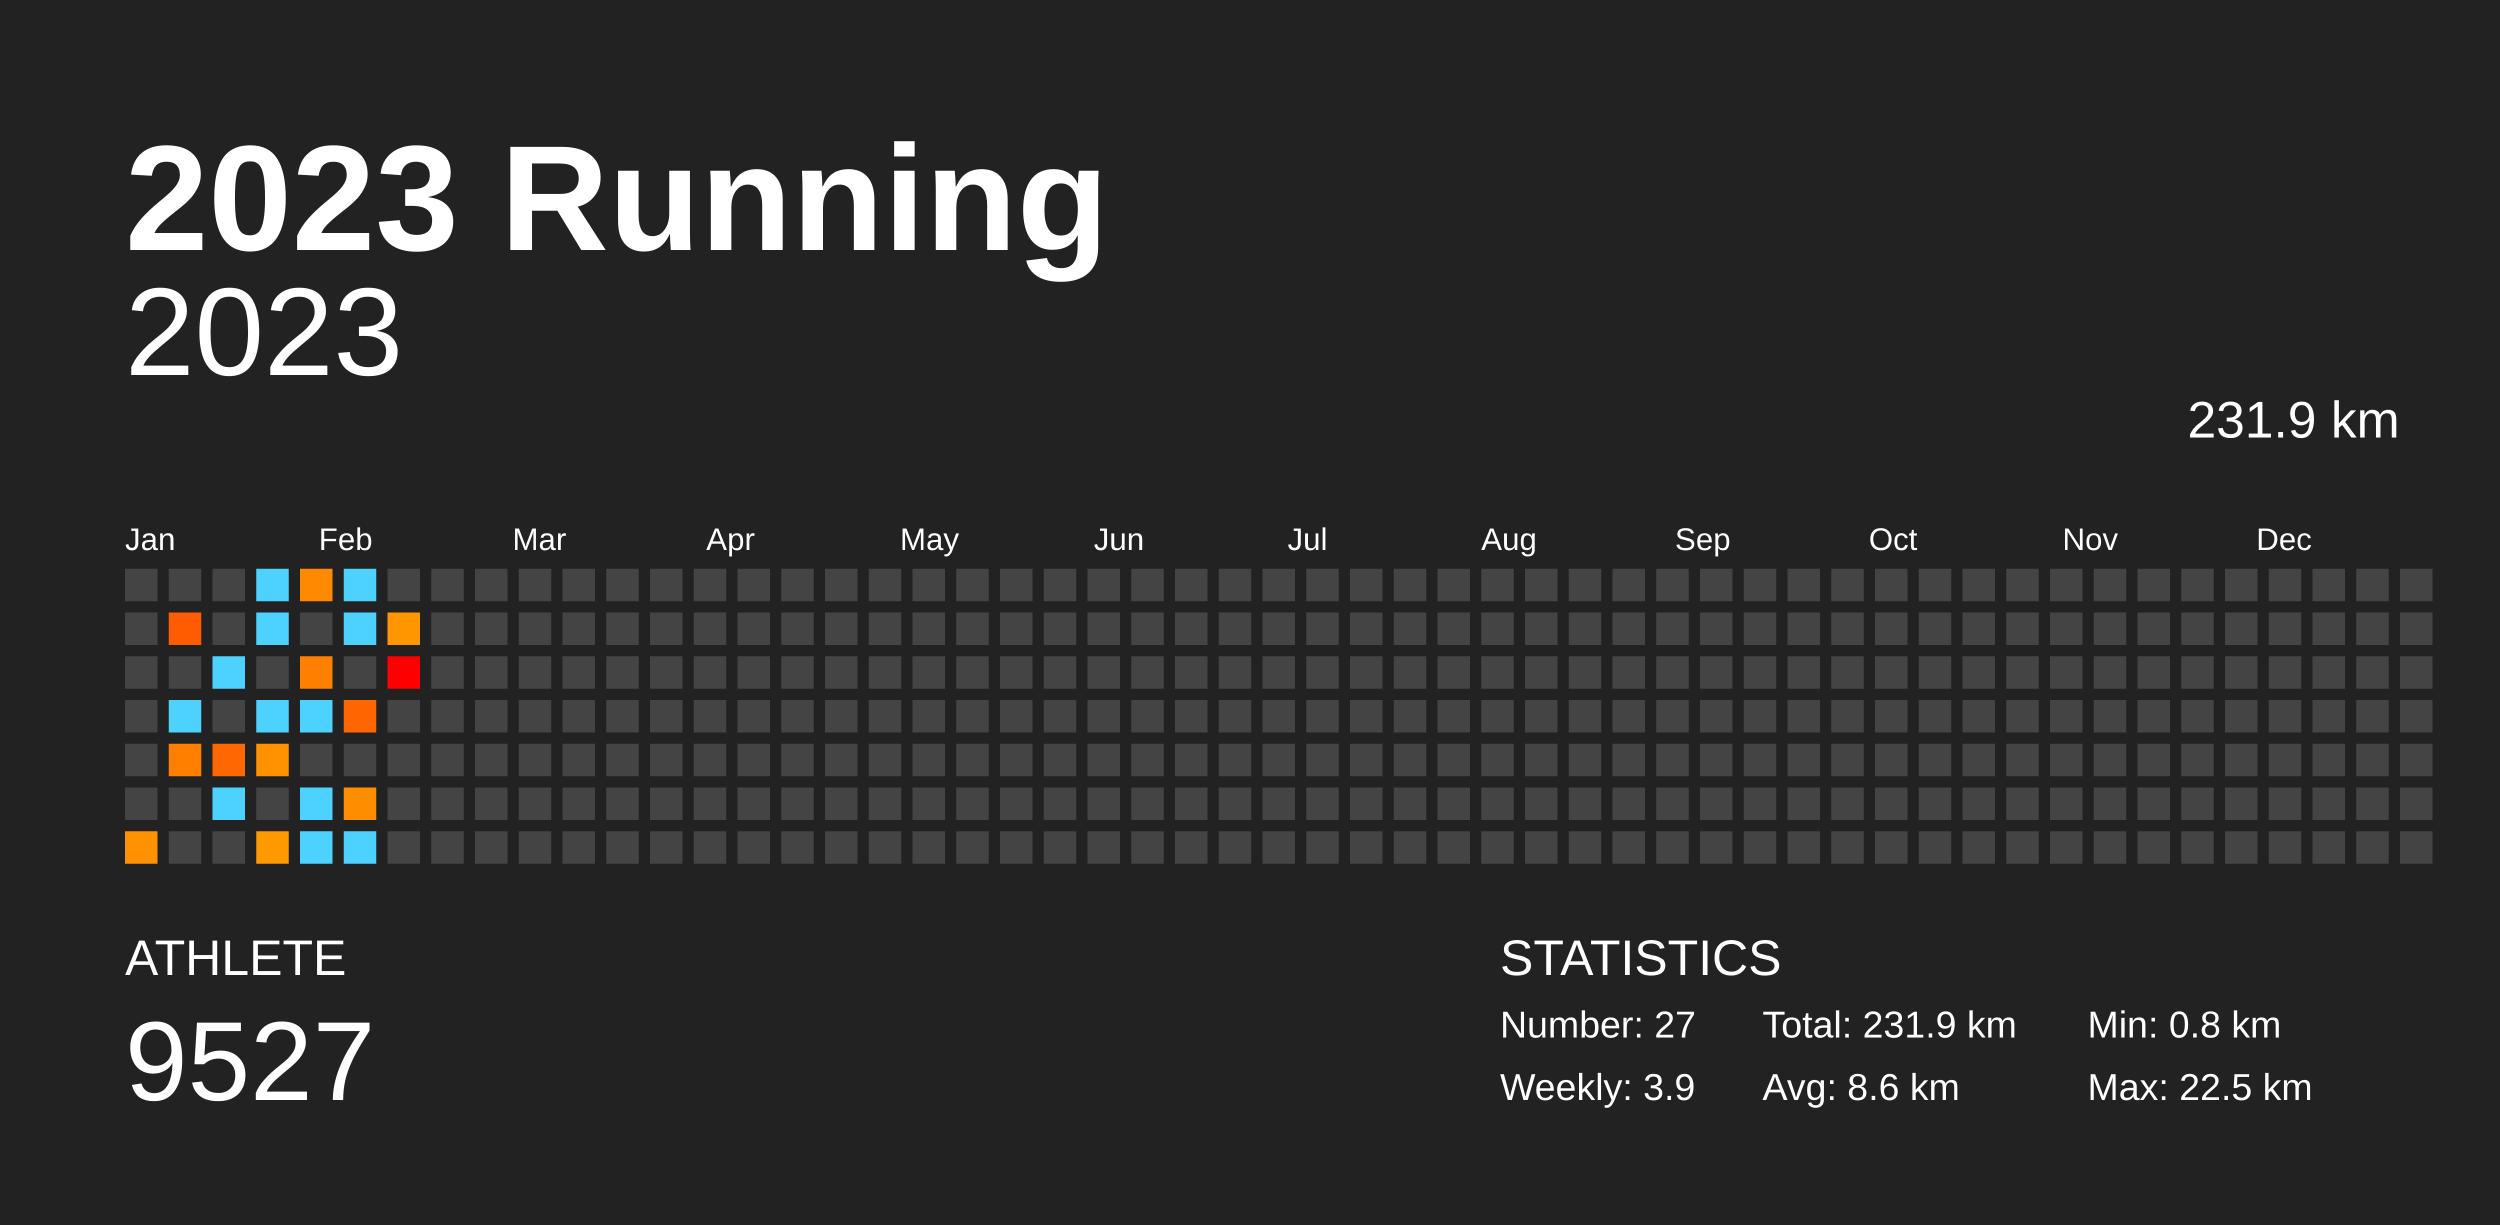
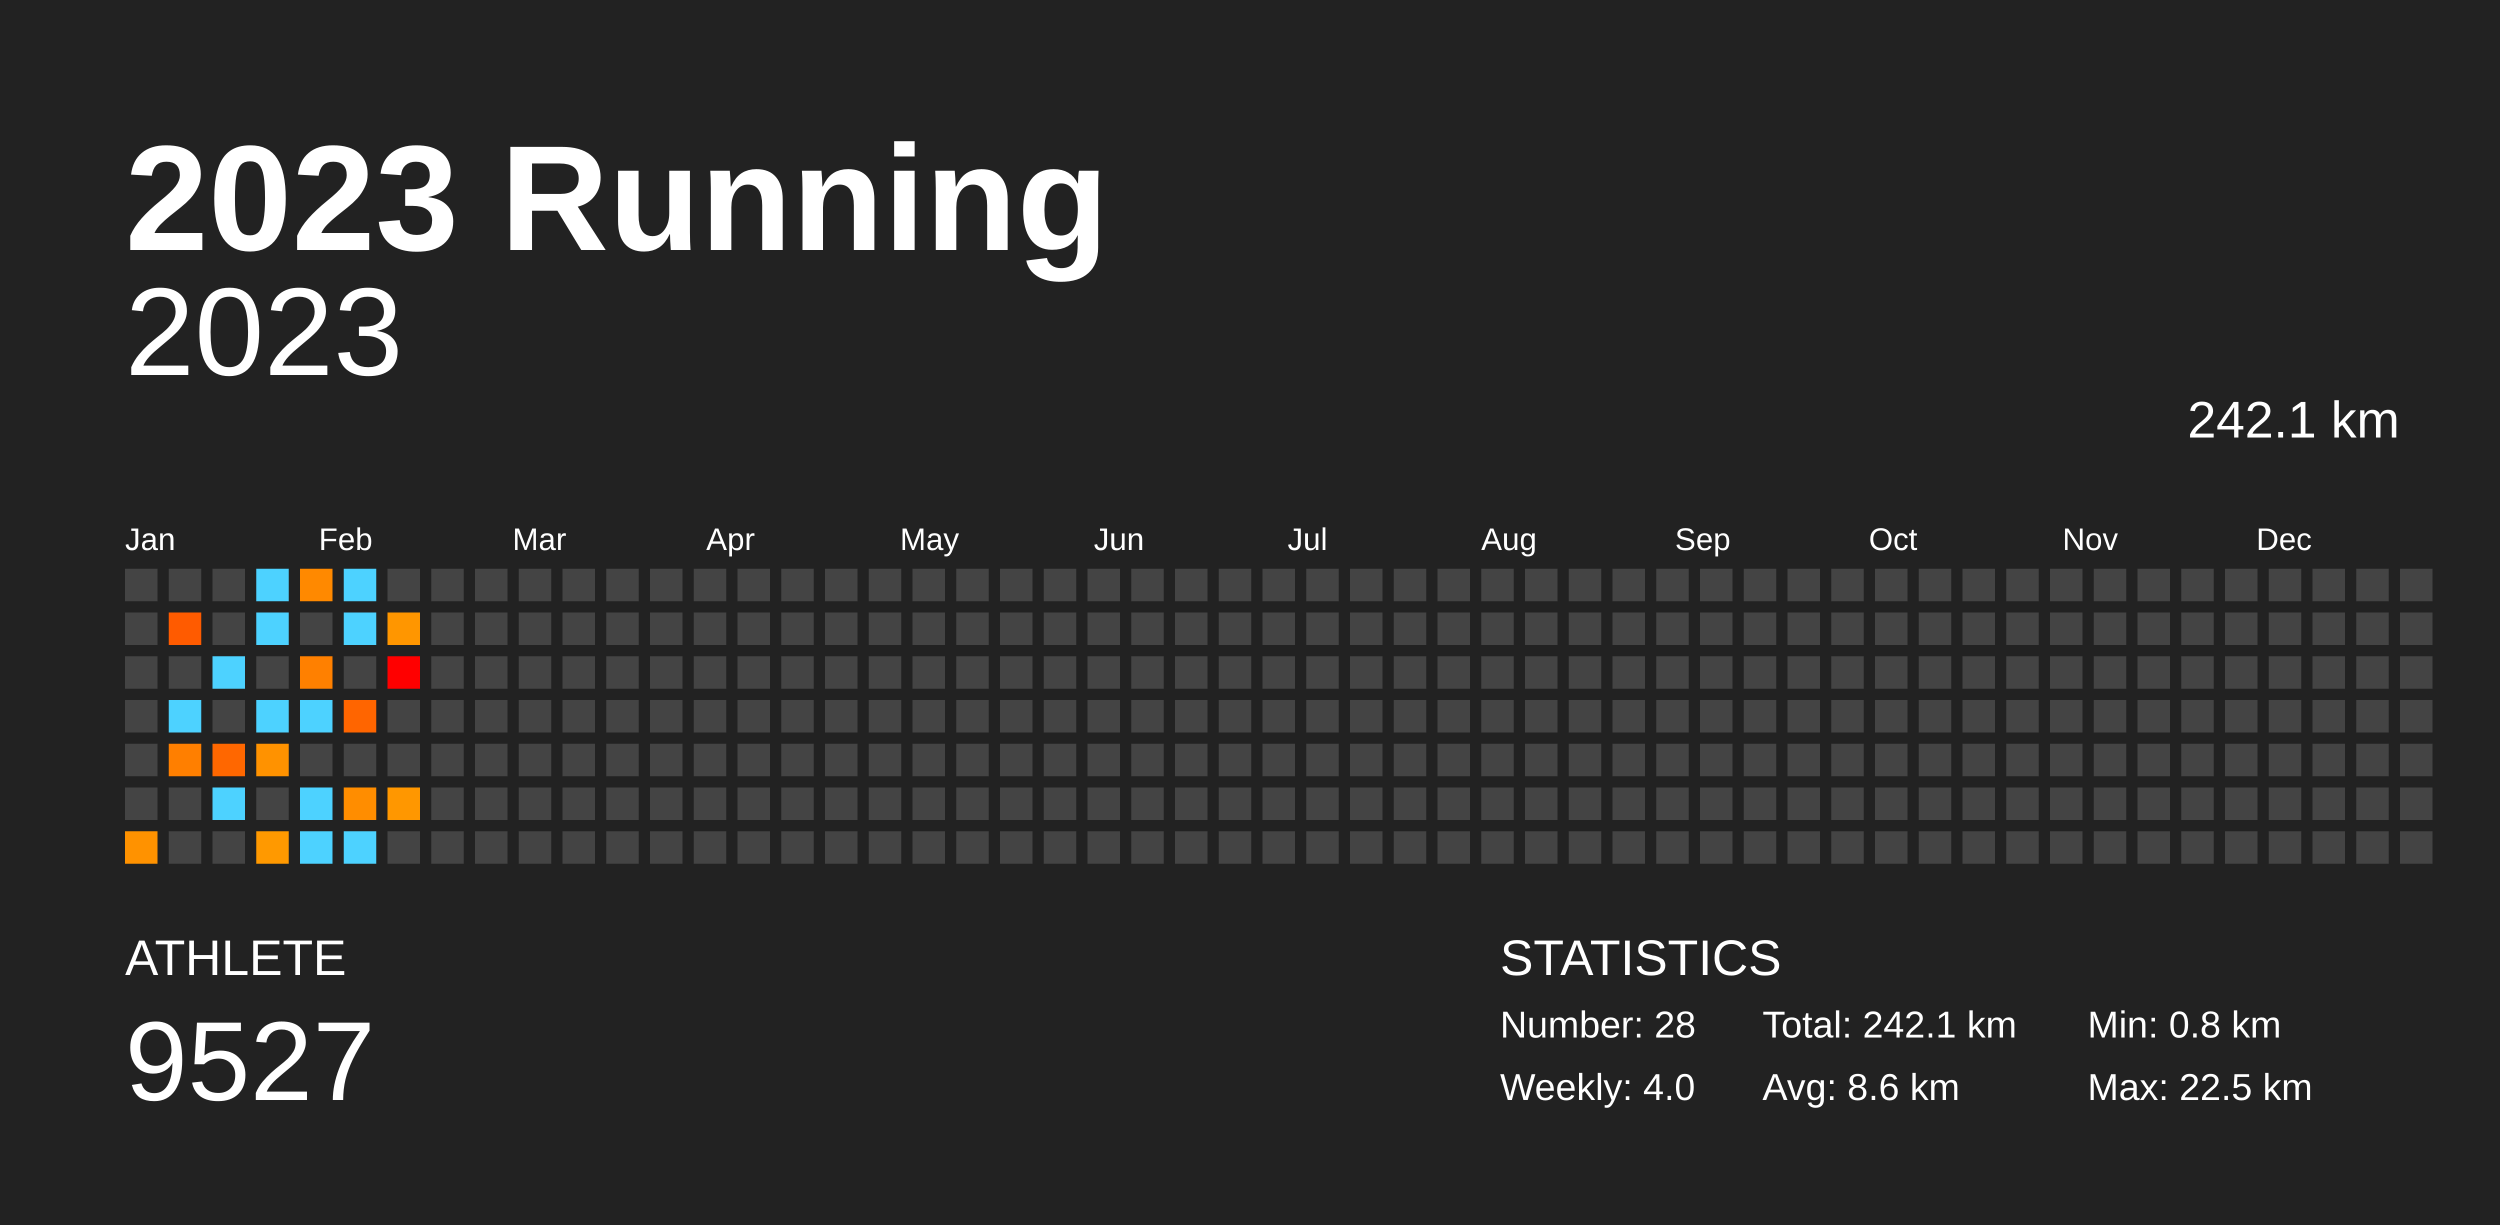
<svg xmlns="http://www.w3.org/2000/svg" baseProfile="full" height="98mm" version="1.1" viewBox="0,0,200,98" width="200mm">
  <defs />
  <rect fill="#222222" height="98" width="200" x="0" y="0" />
  <text fill="#FFFFFF" style="font-size:12px; font-family:Arial; font-weight:bold;" x="10" y="20">2023 Running</text>
  <text fill="#FFFFFF" style="font-size:4px; font-family:Arial" x="10" y="78">ATHLETE</text>
  <text fill="#FFFFFF" style="font-size:9px; font-family:Arial" x="10" y="88">9527</text>
  <text fill="#FFFFFF" style="font-size:4px; font-family:Arial" x="120" y="78">STATISTICS</text>
-   <text fill="#FFFFFF" style="font-size:3px; font-family:Arial" x="120" y="83">Number: 27</text>
-   <text fill="#FFFFFF" style="font-size:3px; font-family:Arial" x="120" y="88">Weekly: 3.9</text>
-   <text fill="#FFFFFF" style="font-size:3px; font-family:Arial" x="141" y="83">Total: 231.9 km</text>
+   <text fill="#FFFFFF" style="font-size:3px; font-family:Arial" x="120" y="83">Number: 28</text>
+   <text fill="#FFFFFF" style="font-size:3px; font-family:Arial" x="120" y="88">Weekly: 4.0</text>
+   <text fill="#FFFFFF" style="font-size:3px; font-family:Arial" x="141" y="83">Total: 242.1 km</text>
  <text fill="#FFFFFF" style="font-size:3px; font-family:Arial" x="141" y="88">Avg: 8.6 km</text>
  <text fill="#FFFFFF" style="font-size:3px; font-family:Arial" x="167" y="83">Min: 0.8 km</text>
  <text fill="#FFFFFF" style="font-size:3px; font-family:Arial" x="167" y="88">Max: 22.5 km</text>
  <text alignment-baseline="hanging" fill="#FFFFFF" style="font-size:10.0px; font-family:Arial;" x="10" y="30">2023</text>
-   <text alignment-baseline="hanging" fill="#FFFFFF" style="font-size:4.125px; font-family:Arial;" x="175" y="35">231.9 km</text>
+   <text alignment-baseline="hanging" fill="#FFFFFF" style="font-size:4.125px; font-family:Arial;" x="175" y="35">242.1 km</text>
  <text fill="#FFFFFF" style="font-size:2.5px; font-family:Arial" x="10.0" y="44">Jan</text>
  <text fill="#FFFFFF" style="font-size:2.5px; font-family:Arial" x="25.5" y="44">Feb</text>
  <text fill="#FFFFFF" style="font-size:2.5px; font-family:Arial" x="41.0" y="44">Mar</text>
  <text fill="#FFFFFF" style="font-size:2.5px; font-family:Arial" x="56.5" y="44">Apr</text>
  <text fill="#FFFFFF" style="font-size:2.5px; font-family:Arial" x="72.0" y="44">May</text>
  <text fill="#FFFFFF" style="font-size:2.5px; font-family:Arial" x="87.5" y="44">Jun</text>
  <text fill="#FFFFFF" style="font-size:2.5px; font-family:Arial" x="103.0" y="44">Jul</text>
  <text fill="#FFFFFF" style="font-size:2.5px; font-family:Arial" x="118.5" y="44">Aug</text>
  <text fill="#FFFFFF" style="font-size:2.5px; font-family:Arial" x="134.0" y="44">Sep</text>
  <text fill="#FFFFFF" style="font-size:2.5px; font-family:Arial" x="149.5" y="44">Oct</text>
  <text fill="#FFFFFF" style="font-size:2.5px; font-family:Arial" x="165.0" y="44">Nov</text>
  <text fill="#FFFFFF" style="font-size:2.5px; font-family:Arial" x="180.5" y="44">Dec</text>
  <rect fill="#444444" height="2.6" width="2.6" x="10.0" y="45.5" />
  <rect fill="#444444" height="2.6" width="2.6" x="10.0" y="49.0" />
  <rect fill="#444444" height="2.6" width="2.6" x="10.0" y="52.5" />
  <rect fill="#444444" height="2.6" width="2.6" x="10.0" y="56.0" />
  <rect fill="#444444" height="2.6" width="2.6" x="10.0" y="59.5" />
  <rect fill="#444444" height="2.6" width="2.6" x="10.0" y="63.0" />
  <rect fill="#ff9200" height="2.6" width="2.6" x="10.0" y="66.5" />
  <rect fill="#444444" height="2.6" width="2.6" x="13.5" y="45.5" />
  <rect fill="#ff5b00" height="2.6" width="2.6" x="13.5" y="49.0" />
  <rect fill="#444444" height="2.6" width="2.6" x="13.5" y="52.5" />
  <rect fill="#4dd2ff" height="2.6" width="2.6" x="13.5" y="56.0" />
  <rect fill="#ff7f00" height="2.6" width="2.6" x="13.5" y="59.5" />
  <rect fill="#444444" height="2.6" width="2.6" x="13.5" y="63.0" />
  <rect fill="#444444" height="2.6" width="2.6" x="13.5" y="66.5" />
  <rect fill="#444444" height="2.6" width="2.6" x="17.0" y="45.5" />
  <rect fill="#444444" height="2.6" width="2.6" x="17.0" y="49.0" />
  <rect fill="#4dd2ff" height="2.6" width="2.6" x="17.0" y="52.5" />
  <rect fill="#444444" height="2.6" width="2.6" x="17.0" y="56.0" />
  <rect fill="#ff6700" height="2.6" width="2.6" x="17.0" y="59.5" />
  <rect fill="#4dd2ff" height="2.6" width="2.6" x="17.0" y="63.0" />
  <rect fill="#444444" height="2.6" width="2.6" x="17.0" y="66.5" />
  <rect fill="#4dd2ff" height="2.6" width="2.6" x="20.5" y="45.5" />
  <rect fill="#4dd2ff" height="2.6" width="2.6" x="20.5" y="49.0" />
  <rect fill="#444444" height="2.6" width="2.6" x="20.5" y="52.5" />
  <rect fill="#4dd2ff" height="2.6" width="2.6" x="20.5" y="56.0" />
  <rect fill="#ff9200" height="2.6" width="2.6" x="20.5" y="59.5" />
  <rect fill="#444444" height="2.6" width="2.6" x="20.5" y="63.0" />
  <rect fill="#ff9900" height="2.6" width="2.6" x="20.5" y="66.5" />
  <rect fill="#ff8900" height="2.6" width="2.6" x="24.0" y="45.5" />
  <rect fill="#444444" height="2.6" width="2.6" x="24.0" y="49.0" />
  <rect fill="#ff8000" height="2.6" width="2.6" x="24.0" y="52.5" />
  <rect fill="#4dd2ff" height="2.6" width="2.6" x="24.0" y="56.0" />
  <rect fill="#444444" height="2.6" width="2.6" x="24.0" y="59.5" />
  <rect fill="#4dd2ff" height="2.6" width="2.6" x="24.0" y="63.0" />
  <rect fill="#4dd2ff" height="2.6" width="2.6" x="24.0" y="66.5" />
  <rect fill="#4dd2ff" height="2.6" width="2.6" x="27.5" y="45.5" />
  <rect fill="#4dd2ff" height="2.6" width="2.6" x="27.5" y="49.0" />
  <rect fill="#444444" height="2.6" width="2.6" x="27.5" y="52.5" />
  <rect fill="#ff6500" height="2.6" width="2.6" x="27.5" y="56.0" />
  <rect fill="#444444" height="2.6" width="2.6" x="27.5" y="59.5" />
  <rect fill="#ff8d00" height="2.6" width="2.6" x="27.5" y="63.0" />
  <rect fill="#4dd2ff" height="2.6" width="2.6" x="27.5" y="66.5" />
  <rect fill="#444444" height="2.6" width="2.6" x="31.0" y="45.5" />
  <rect fill="#ff9600" height="2.6" width="2.6" x="31.0" y="49.0" />
  <rect fill="red" height="2.6" width="2.6" x="31.0" y="52.5" />
  <rect fill="#444444" height="2.6" width="2.6" x="31.0" y="56.0" />
  <rect fill="#444444" height="2.6" width="2.6" x="31.0" y="59.5" />
-   <rect fill="#444444" height="2.6" width="2.6" x="31.0" y="63.0" />
+   <rect fill="#ff9700" height="2.6" width="2.6" x="31.0" y="63.0" />
  <rect fill="#444444" height="2.6" width="2.6" x="31.0" y="66.5" />
  <rect fill="#444444" height="2.6" width="2.6" x="34.5" y="45.5" />
  <rect fill="#444444" height="2.6" width="2.6" x="34.5" y="49.0" />
  <rect fill="#444444" height="2.6" width="2.6" x="34.5" y="52.5" />
  <rect fill="#444444" height="2.6" width="2.6" x="34.5" y="56.0" />
  <rect fill="#444444" height="2.6" width="2.6" x="34.5" y="59.5" />
  <rect fill="#444444" height="2.6" width="2.6" x="34.5" y="63.0" />
  <rect fill="#444444" height="2.6" width="2.6" x="34.5" y="66.5" />
  <rect fill="#444444" height="2.6" width="2.6" x="38.0" y="45.5" />
  <rect fill="#444444" height="2.6" width="2.6" x="38.0" y="49.0" />
  <rect fill="#444444" height="2.6" width="2.6" x="38.0" y="52.5" />
  <rect fill="#444444" height="2.6" width="2.6" x="38.0" y="56.0" />
  <rect fill="#444444" height="2.6" width="2.6" x="38.0" y="59.5" />
  <rect fill="#444444" height="2.6" width="2.6" x="38.0" y="63.0" />
  <rect fill="#444444" height="2.6" width="2.6" x="38.0" y="66.5" />
  <rect fill="#444444" height="2.6" width="2.6" x="41.5" y="45.5" />
  <rect fill="#444444" height="2.6" width="2.6" x="41.5" y="49.0" />
  <rect fill="#444444" height="2.6" width="2.6" x="41.5" y="52.5" />
  <rect fill="#444444" height="2.6" width="2.6" x="41.5" y="56.0" />
  <rect fill="#444444" height="2.6" width="2.6" x="41.5" y="59.5" />
  <rect fill="#444444" height="2.6" width="2.6" x="41.5" y="63.0" />
  <rect fill="#444444" height="2.6" width="2.6" x="41.5" y="66.5" />
  <rect fill="#444444" height="2.6" width="2.6" x="45.0" y="45.5" />
  <rect fill="#444444" height="2.6" width="2.6" x="45.0" y="49.0" />
  <rect fill="#444444" height="2.6" width="2.6" x="45.0" y="52.5" />
  <rect fill="#444444" height="2.6" width="2.6" x="45.0" y="56.0" />
  <rect fill="#444444" height="2.6" width="2.6" x="45.0" y="59.5" />
  <rect fill="#444444" height="2.6" width="2.6" x="45.0" y="63.0" />
  <rect fill="#444444" height="2.6" width="2.6" x="45.0" y="66.5" />
  <rect fill="#444444" height="2.6" width="2.6" x="48.5" y="45.5" />
  <rect fill="#444444" height="2.6" width="2.6" x="48.5" y="49.0" />
  <rect fill="#444444" height="2.6" width="2.6" x="48.5" y="52.5" />
  <rect fill="#444444" height="2.6" width="2.6" x="48.5" y="56.0" />
  <rect fill="#444444" height="2.6" width="2.6" x="48.5" y="59.5" />
  <rect fill="#444444" height="2.6" width="2.6" x="48.5" y="63.0" />
  <rect fill="#444444" height="2.6" width="2.6" x="48.5" y="66.5" />
  <rect fill="#444444" height="2.6" width="2.6" x="52.0" y="45.5" />
  <rect fill="#444444" height="2.6" width="2.6" x="52.0" y="49.0" />
  <rect fill="#444444" height="2.6" width="2.6" x="52.0" y="52.5" />
  <rect fill="#444444" height="2.6" width="2.6" x="52.0" y="56.0" />
  <rect fill="#444444" height="2.6" width="2.6" x="52.0" y="59.5" />
  <rect fill="#444444" height="2.6" width="2.6" x="52.0" y="63.0" />
  <rect fill="#444444" height="2.6" width="2.6" x="52.0" y="66.5" />
  <rect fill="#444444" height="2.6" width="2.6" x="55.5" y="45.5" />
  <rect fill="#444444" height="2.6" width="2.6" x="55.5" y="49.0" />
  <rect fill="#444444" height="2.6" width="2.6" x="55.5" y="52.5" />
  <rect fill="#444444" height="2.6" width="2.6" x="55.5" y="56.0" />
  <rect fill="#444444" height="2.6" width="2.6" x="55.5" y="59.5" />
  <rect fill="#444444" height="2.6" width="2.6" x="55.5" y="63.0" />
  <rect fill="#444444" height="2.6" width="2.6" x="55.5" y="66.5" />
  <rect fill="#444444" height="2.6" width="2.6" x="59.0" y="45.5" />
  <rect fill="#444444" height="2.6" width="2.6" x="59.0" y="49.0" />
  <rect fill="#444444" height="2.6" width="2.6" x="59.0" y="52.5" />
  <rect fill="#444444" height="2.6" width="2.6" x="59.0" y="56.0" />
  <rect fill="#444444" height="2.6" width="2.6" x="59.0" y="59.5" />
  <rect fill="#444444" height="2.6" width="2.6" x="59.0" y="63.0" />
  <rect fill="#444444" height="2.6" width="2.6" x="59.0" y="66.5" />
  <rect fill="#444444" height="2.6" width="2.6" x="62.5" y="45.5" />
  <rect fill="#444444" height="2.6" width="2.6" x="62.5" y="49.0" />
  <rect fill="#444444" height="2.6" width="2.6" x="62.5" y="52.5" />
  <rect fill="#444444" height="2.6" width="2.6" x="62.5" y="56.0" />
  <rect fill="#444444" height="2.6" width="2.6" x="62.5" y="59.5" />
  <rect fill="#444444" height="2.6" width="2.6" x="62.5" y="63.0" />
  <rect fill="#444444" height="2.6" width="2.6" x="62.5" y="66.5" />
  <rect fill="#444444" height="2.6" width="2.6" x="66.0" y="45.5" />
  <rect fill="#444444" height="2.6" width="2.6" x="66.0" y="49.0" />
  <rect fill="#444444" height="2.6" width="2.6" x="66.0" y="52.5" />
  <rect fill="#444444" height="2.6" width="2.6" x="66.0" y="56.0" />
  <rect fill="#444444" height="2.6" width="2.6" x="66.0" y="59.5" />
  <rect fill="#444444" height="2.6" width="2.6" x="66.0" y="63.0" />
  <rect fill="#444444" height="2.6" width="2.6" x="66.0" y="66.5" />
  <rect fill="#444444" height="2.6" width="2.6" x="69.5" y="45.5" />
  <rect fill="#444444" height="2.6" width="2.6" x="69.5" y="49.0" />
  <rect fill="#444444" height="2.6" width="2.6" x="69.5" y="52.5" />
  <rect fill="#444444" height="2.6" width="2.6" x="69.5" y="56.0" />
  <rect fill="#444444" height="2.6" width="2.6" x="69.5" y="59.5" />
  <rect fill="#444444" height="2.6" width="2.6" x="69.5" y="63.0" />
  <rect fill="#444444" height="2.6" width="2.6" x="69.5" y="66.5" />
  <rect fill="#444444" height="2.6" width="2.6" x="73.0" y="45.5" />
  <rect fill="#444444" height="2.6" width="2.6" x="73.0" y="49.0" />
  <rect fill="#444444" height="2.6" width="2.6" x="73.0" y="52.5" />
  <rect fill="#444444" height="2.6" width="2.6" x="73.0" y="56.0" />
  <rect fill="#444444" height="2.6" width="2.6" x="73.0" y="59.5" />
  <rect fill="#444444" height="2.6" width="2.6" x="73.0" y="63.0" />
  <rect fill="#444444" height="2.6" width="2.6" x="73.0" y="66.5" />
  <rect fill="#444444" height="2.6" width="2.6" x="76.5" y="45.5" />
  <rect fill="#444444" height="2.6" width="2.6" x="76.5" y="49.0" />
  <rect fill="#444444" height="2.6" width="2.6" x="76.5" y="52.5" />
  <rect fill="#444444" height="2.6" width="2.6" x="76.5" y="56.0" />
  <rect fill="#444444" height="2.6" width="2.6" x="76.5" y="59.5" />
  <rect fill="#444444" height="2.6" width="2.6" x="76.5" y="63.0" />
  <rect fill="#444444" height="2.6" width="2.6" x="76.5" y="66.5" />
  <rect fill="#444444" height="2.6" width="2.6" x="80.0" y="45.5" />
  <rect fill="#444444" height="2.6" width="2.6" x="80.0" y="49.0" />
  <rect fill="#444444" height="2.6" width="2.6" x="80.0" y="52.5" />
  <rect fill="#444444" height="2.6" width="2.6" x="80.0" y="56.0" />
  <rect fill="#444444" height="2.6" width="2.6" x="80.0" y="59.5" />
  <rect fill="#444444" height="2.6" width="2.6" x="80.0" y="63.0" />
  <rect fill="#444444" height="2.6" width="2.6" x="80.0" y="66.5" />
  <rect fill="#444444" height="2.6" width="2.6" x="83.5" y="45.5" />
  <rect fill="#444444" height="2.6" width="2.6" x="83.5" y="49.0" />
  <rect fill="#444444" height="2.6" width="2.6" x="83.5" y="52.5" />
  <rect fill="#444444" height="2.6" width="2.6" x="83.5" y="56.0" />
  <rect fill="#444444" height="2.6" width="2.6" x="83.5" y="59.5" />
  <rect fill="#444444" height="2.6" width="2.6" x="83.5" y="63.0" />
  <rect fill="#444444" height="2.6" width="2.6" x="83.5" y="66.5" />
  <rect fill="#444444" height="2.6" width="2.6" x="87.0" y="45.5" />
  <rect fill="#444444" height="2.6" width="2.6" x="87.0" y="49.0" />
  <rect fill="#444444" height="2.6" width="2.6" x="87.0" y="52.5" />
  <rect fill="#444444" height="2.6" width="2.6" x="87.0" y="56.0" />
  <rect fill="#444444" height="2.6" width="2.6" x="87.0" y="59.5" />
  <rect fill="#444444" height="2.6" width="2.6" x="87.0" y="63.0" />
  <rect fill="#444444" height="2.6" width="2.6" x="87.0" y="66.5" />
  <rect fill="#444444" height="2.6" width="2.6" x="90.5" y="45.5" />
  <rect fill="#444444" height="2.6" width="2.6" x="90.5" y="49.0" />
  <rect fill="#444444" height="2.6" width="2.6" x="90.5" y="52.5" />
  <rect fill="#444444" height="2.6" width="2.6" x="90.5" y="56.0" />
  <rect fill="#444444" height="2.6" width="2.6" x="90.5" y="59.5" />
  <rect fill="#444444" height="2.6" width="2.6" x="90.5" y="63.0" />
  <rect fill="#444444" height="2.6" width="2.6" x="90.5" y="66.5" />
  <rect fill="#444444" height="2.6" width="2.6" x="94.0" y="45.5" />
  <rect fill="#444444" height="2.6" width="2.6" x="94.0" y="49.0" />
  <rect fill="#444444" height="2.6" width="2.6" x="94.0" y="52.5" />
  <rect fill="#444444" height="2.6" width="2.6" x="94.0" y="56.0" />
  <rect fill="#444444" height="2.6" width="2.6" x="94.0" y="59.5" />
  <rect fill="#444444" height="2.6" width="2.6" x="94.0" y="63.0" />
  <rect fill="#444444" height="2.6" width="2.6" x="94.0" y="66.5" />
  <rect fill="#444444" height="2.6" width="2.6" x="97.5" y="45.5" />
  <rect fill="#444444" height="2.6" width="2.6" x="97.5" y="49.0" />
  <rect fill="#444444" height="2.6" width="2.6" x="97.5" y="52.5" />
  <rect fill="#444444" height="2.6" width="2.6" x="97.5" y="56.0" />
  <rect fill="#444444" height="2.6" width="2.6" x="97.5" y="59.5" />
  <rect fill="#444444" height="2.6" width="2.6" x="97.5" y="63.0" />
  <rect fill="#444444" height="2.6" width="2.6" x="97.5" y="66.5" />
  <rect fill="#444444" height="2.6" width="2.6" x="101.0" y="45.5" />
  <rect fill="#444444" height="2.6" width="2.6" x="101.0" y="49.0" />
  <rect fill="#444444" height="2.6" width="2.6" x="101.0" y="52.5" />
  <rect fill="#444444" height="2.6" width="2.6" x="101.0" y="56.0" />
  <rect fill="#444444" height="2.6" width="2.6" x="101.0" y="59.5" />
  <rect fill="#444444" height="2.6" width="2.6" x="101.0" y="63.0" />
  <rect fill="#444444" height="2.6" width="2.6" x="101.0" y="66.5" />
  <rect fill="#444444" height="2.6" width="2.6" x="104.5" y="45.5" />
  <rect fill="#444444" height="2.6" width="2.6" x="104.5" y="49.0" />
  <rect fill="#444444" height="2.6" width="2.6" x="104.5" y="52.5" />
  <rect fill="#444444" height="2.6" width="2.6" x="104.5" y="56.0" />
  <rect fill="#444444" height="2.6" width="2.6" x="104.5" y="59.5" />
  <rect fill="#444444" height="2.6" width="2.6" x="104.5" y="63.0" />
  <rect fill="#444444" height="2.6" width="2.6" x="104.5" y="66.5" />
  <rect fill="#444444" height="2.6" width="2.6" x="108.0" y="45.5" />
  <rect fill="#444444" height="2.6" width="2.6" x="108.0" y="49.0" />
  <rect fill="#444444" height="2.6" width="2.6" x="108.0" y="52.5" />
  <rect fill="#444444" height="2.6" width="2.6" x="108.0" y="56.0" />
  <rect fill="#444444" height="2.6" width="2.6" x="108.0" y="59.5" />
  <rect fill="#444444" height="2.6" width="2.6" x="108.0" y="63.0" />
  <rect fill="#444444" height="2.6" width="2.6" x="108.0" y="66.5" />
  <rect fill="#444444" height="2.6" width="2.6" x="111.5" y="45.5" />
  <rect fill="#444444" height="2.6" width="2.6" x="111.5" y="49.0" />
  <rect fill="#444444" height="2.6" width="2.6" x="111.5" y="52.5" />
  <rect fill="#444444" height="2.6" width="2.6" x="111.5" y="56.0" />
  <rect fill="#444444" height="2.6" width="2.6" x="111.5" y="59.5" />
  <rect fill="#444444" height="2.6" width="2.6" x="111.5" y="63.0" />
  <rect fill="#444444" height="2.6" width="2.6" x="111.5" y="66.5" />
  <rect fill="#444444" height="2.6" width="2.6" x="115.0" y="45.5" />
  <rect fill="#444444" height="2.6" width="2.6" x="115.0" y="49.0" />
  <rect fill="#444444" height="2.6" width="2.6" x="115.0" y="52.5" />
  <rect fill="#444444" height="2.6" width="2.6" x="115.0" y="56.0" />
  <rect fill="#444444" height="2.6" width="2.6" x="115.0" y="59.5" />
  <rect fill="#444444" height="2.6" width="2.6" x="115.0" y="63.0" />
  <rect fill="#444444" height="2.6" width="2.6" x="115.0" y="66.5" />
  <rect fill="#444444" height="2.6" width="2.6" x="118.5" y="45.5" />
  <rect fill="#444444" height="2.6" width="2.6" x="118.5" y="49.0" />
  <rect fill="#444444" height="2.6" width="2.6" x="118.5" y="52.5" />
  <rect fill="#444444" height="2.6" width="2.6" x="118.5" y="56.0" />
  <rect fill="#444444" height="2.6" width="2.6" x="118.5" y="59.5" />
  <rect fill="#444444" height="2.6" width="2.6" x="118.5" y="63.0" />
  <rect fill="#444444" height="2.6" width="2.6" x="118.5" y="66.5" />
  <rect fill="#444444" height="2.6" width="2.6" x="122.0" y="45.5" />
  <rect fill="#444444" height="2.6" width="2.6" x="122.0" y="49.0" />
  <rect fill="#444444" height="2.6" width="2.6" x="122.0" y="52.5" />
  <rect fill="#444444" height="2.6" width="2.6" x="122.0" y="56.0" />
  <rect fill="#444444" height="2.6" width="2.6" x="122.0" y="59.5" />
  <rect fill="#444444" height="2.6" width="2.6" x="122.0" y="63.0" />
  <rect fill="#444444" height="2.6" width="2.6" x="122.0" y="66.5" />
  <rect fill="#444444" height="2.6" width="2.6" x="125.5" y="45.5" />
  <rect fill="#444444" height="2.6" width="2.6" x="125.5" y="49.0" />
  <rect fill="#444444" height="2.6" width="2.6" x="125.5" y="52.5" />
  <rect fill="#444444" height="2.6" width="2.6" x="125.5" y="56.0" />
  <rect fill="#444444" height="2.6" width="2.6" x="125.5" y="59.5" />
  <rect fill="#444444" height="2.6" width="2.6" x="125.5" y="63.0" />
  <rect fill="#444444" height="2.6" width="2.6" x="125.5" y="66.5" />
  <rect fill="#444444" height="2.6" width="2.6" x="129.0" y="45.5" />
  <rect fill="#444444" height="2.6" width="2.6" x="129.0" y="49.0" />
  <rect fill="#444444" height="2.6" width="2.6" x="129.0" y="52.5" />
  <rect fill="#444444" height="2.6" width="2.6" x="129.0" y="56.0" />
  <rect fill="#444444" height="2.6" width="2.6" x="129.0" y="59.5" />
  <rect fill="#444444" height="2.6" width="2.6" x="129.0" y="63.0" />
  <rect fill="#444444" height="2.6" width="2.6" x="129.0" y="66.5" />
  <rect fill="#444444" height="2.6" width="2.6" x="132.5" y="45.5" />
  <rect fill="#444444" height="2.6" width="2.6" x="132.5" y="49.0" />
  <rect fill="#444444" height="2.6" width="2.6" x="132.5" y="52.5" />
  <rect fill="#444444" height="2.6" width="2.6" x="132.5" y="56.0" />
  <rect fill="#444444" height="2.6" width="2.6" x="132.5" y="59.5" />
  <rect fill="#444444" height="2.6" width="2.6" x="132.5" y="63.0" />
  <rect fill="#444444" height="2.6" width="2.6" x="132.5" y="66.5" />
  <rect fill="#444444" height="2.6" width="2.6" x="136.0" y="45.5" />
  <rect fill="#444444" height="2.6" width="2.6" x="136.0" y="49.0" />
  <rect fill="#444444" height="2.6" width="2.6" x="136.0" y="52.5" />
  <rect fill="#444444" height="2.6" width="2.6" x="136.0" y="56.0" />
  <rect fill="#444444" height="2.6" width="2.6" x="136.0" y="59.5" />
  <rect fill="#444444" height="2.6" width="2.6" x="136.0" y="63.0" />
  <rect fill="#444444" height="2.6" width="2.6" x="136.0" y="66.5" />
  <rect fill="#444444" height="2.6" width="2.6" x="139.5" y="45.5" />
  <rect fill="#444444" height="2.6" width="2.6" x="139.5" y="49.0" />
  <rect fill="#444444" height="2.6" width="2.6" x="139.5" y="52.5" />
  <rect fill="#444444" height="2.6" width="2.6" x="139.5" y="56.0" />
  <rect fill="#444444" height="2.6" width="2.6" x="139.5" y="59.5" />
  <rect fill="#444444" height="2.6" width="2.6" x="139.5" y="63.0" />
  <rect fill="#444444" height="2.6" width="2.6" x="139.5" y="66.5" />
  <rect fill="#444444" height="2.6" width="2.6" x="143.0" y="45.5" />
  <rect fill="#444444" height="2.6" width="2.6" x="143.0" y="49.0" />
  <rect fill="#444444" height="2.6" width="2.6" x="143.0" y="52.5" />
  <rect fill="#444444" height="2.6" width="2.6" x="143.0" y="56.0" />
  <rect fill="#444444" height="2.6" width="2.6" x="143.0" y="59.5" />
  <rect fill="#444444" height="2.6" width="2.6" x="143.0" y="63.0" />
  <rect fill="#444444" height="2.6" width="2.6" x="143.0" y="66.5" />
  <rect fill="#444444" height="2.6" width="2.6" x="146.5" y="45.5" />
  <rect fill="#444444" height="2.6" width="2.6" x="146.5" y="49.0" />
  <rect fill="#444444" height="2.6" width="2.6" x="146.5" y="52.5" />
  <rect fill="#444444" height="2.6" width="2.6" x="146.5" y="56.0" />
  <rect fill="#444444" height="2.6" width="2.6" x="146.5" y="59.5" />
  <rect fill="#444444" height="2.6" width="2.6" x="146.5" y="63.0" />
  <rect fill="#444444" height="2.6" width="2.6" x="146.5" y="66.5" />
  <rect fill="#444444" height="2.6" width="2.6" x="150.0" y="45.5" />
  <rect fill="#444444" height="2.6" width="2.6" x="150.0" y="49.0" />
  <rect fill="#444444" height="2.6" width="2.6" x="150.0" y="52.5" />
  <rect fill="#444444" height="2.6" width="2.6" x="150.0" y="56.0" />
  <rect fill="#444444" height="2.6" width="2.6" x="150.0" y="59.5" />
  <rect fill="#444444" height="2.6" width="2.6" x="150.0" y="63.0" />
  <rect fill="#444444" height="2.6" width="2.6" x="150.0" y="66.5" />
  <rect fill="#444444" height="2.6" width="2.6" x="153.5" y="45.5" />
  <rect fill="#444444" height="2.6" width="2.6" x="153.5" y="49.0" />
  <rect fill="#444444" height="2.6" width="2.6" x="153.5" y="52.5" />
  <rect fill="#444444" height="2.6" width="2.6" x="153.5" y="56.0" />
  <rect fill="#444444" height="2.6" width="2.6" x="153.5" y="59.5" />
  <rect fill="#444444" height="2.6" width="2.6" x="153.5" y="63.0" />
  <rect fill="#444444" height="2.6" width="2.6" x="153.5" y="66.5" />
  <rect fill="#444444" height="2.6" width="2.6" x="157.0" y="45.5" />
  <rect fill="#444444" height="2.6" width="2.6" x="157.0" y="49.0" />
  <rect fill="#444444" height="2.6" width="2.6" x="157.0" y="52.5" />
  <rect fill="#444444" height="2.6" width="2.6" x="157.0" y="56.0" />
  <rect fill="#444444" height="2.6" width="2.6" x="157.0" y="59.5" />
  <rect fill="#444444" height="2.6" width="2.6" x="157.0" y="63.0" />
  <rect fill="#444444" height="2.6" width="2.6" x="157.0" y="66.5" />
  <rect fill="#444444" height="2.6" width="2.6" x="160.5" y="45.5" />
  <rect fill="#444444" height="2.6" width="2.6" x="160.5" y="49.0" />
  <rect fill="#444444" height="2.6" width="2.6" x="160.5" y="52.5" />
  <rect fill="#444444" height="2.6" width="2.6" x="160.5" y="56.0" />
  <rect fill="#444444" height="2.6" width="2.6" x="160.5" y="59.5" />
  <rect fill="#444444" height="2.6" width="2.6" x="160.5" y="63.0" />
  <rect fill="#444444" height="2.6" width="2.6" x="160.5" y="66.5" />
  <rect fill="#444444" height="2.6" width="2.6" x="164.0" y="45.5" />
  <rect fill="#444444" height="2.6" width="2.6" x="164.0" y="49.0" />
  <rect fill="#444444" height="2.6" width="2.6" x="164.0" y="52.5" />
  <rect fill="#444444" height="2.6" width="2.6" x="164.0" y="56.0" />
  <rect fill="#444444" height="2.6" width="2.6" x="164.0" y="59.5" />
  <rect fill="#444444" height="2.6" width="2.6" x="164.0" y="63.0" />
  <rect fill="#444444" height="2.6" width="2.6" x="164.0" y="66.5" />
  <rect fill="#444444" height="2.6" width="2.6" x="167.5" y="45.5" />
  <rect fill="#444444" height="2.6" width="2.6" x="167.5" y="49.0" />
  <rect fill="#444444" height="2.6" width="2.6" x="167.5" y="52.5" />
  <rect fill="#444444" height="2.6" width="2.6" x="167.5" y="56.0" />
  <rect fill="#444444" height="2.6" width="2.6" x="167.5" y="59.5" />
  <rect fill="#444444" height="2.6" width="2.6" x="167.5" y="63.0" />
  <rect fill="#444444" height="2.6" width="2.6" x="167.5" y="66.5" />
  <rect fill="#444444" height="2.6" width="2.6" x="171.0" y="45.5" />
  <rect fill="#444444" height="2.6" width="2.6" x="171.0" y="49.0" />
  <rect fill="#444444" height="2.6" width="2.6" x="171.0" y="52.5" />
  <rect fill="#444444" height="2.6" width="2.6" x="171.0" y="56.0" />
  <rect fill="#444444" height="2.6" width="2.6" x="171.0" y="59.5" />
  <rect fill="#444444" height="2.6" width="2.6" x="171.0" y="63.0" />
  <rect fill="#444444" height="2.6" width="2.6" x="171.0" y="66.5" />
  <rect fill="#444444" height="2.6" width="2.6" x="174.5" y="45.5" />
  <rect fill="#444444" height="2.6" width="2.6" x="174.5" y="49.0" />
  <rect fill="#444444" height="2.6" width="2.6" x="174.5" y="52.5" />
  <rect fill="#444444" height="2.6" width="2.6" x="174.5" y="56.0" />
  <rect fill="#444444" height="2.6" width="2.6" x="174.5" y="59.5" />
  <rect fill="#444444" height="2.6" width="2.6" x="174.5" y="63.0" />
  <rect fill="#444444" height="2.6" width="2.6" x="174.5" y="66.5" />
  <rect fill="#444444" height="2.6" width="2.6" x="178.0" y="45.5" />
  <rect fill="#444444" height="2.6" width="2.6" x="178.0" y="49.0" />
  <rect fill="#444444" height="2.6" width="2.6" x="178.0" y="52.5" />
  <rect fill="#444444" height="2.6" width="2.6" x="178.0" y="56.0" />
  <rect fill="#444444" height="2.6" width="2.6" x="178.0" y="59.5" />
  <rect fill="#444444" height="2.6" width="2.6" x="178.0" y="63.0" />
  <rect fill="#444444" height="2.6" width="2.6" x="178.0" y="66.5" />
  <rect fill="#444444" height="2.6" width="2.6" x="181.5" y="45.5" />
  <rect fill="#444444" height="2.6" width="2.6" x="181.5" y="49.0" />
  <rect fill="#444444" height="2.6" width="2.6" x="181.5" y="52.5" />
  <rect fill="#444444" height="2.6" width="2.6" x="181.5" y="56.0" />
  <rect fill="#444444" height="2.6" width="2.6" x="181.5" y="59.5" />
  <rect fill="#444444" height="2.6" width="2.6" x="181.5" y="63.0" />
  <rect fill="#444444" height="2.6" width="2.6" x="181.5" y="66.5" />
  <rect fill="#444444" height="2.6" width="2.6" x="185.0" y="45.5" />
  <rect fill="#444444" height="2.6" width="2.6" x="185.0" y="49.0" />
  <rect fill="#444444" height="2.6" width="2.6" x="185.0" y="52.5" />
  <rect fill="#444444" height="2.6" width="2.6" x="185.0" y="56.0" />
  <rect fill="#444444" height="2.6" width="2.6" x="185.0" y="59.5" />
  <rect fill="#444444" height="2.6" width="2.6" x="185.0" y="63.0" />
  <rect fill="#444444" height="2.6" width="2.6" x="185.0" y="66.5" />
  <rect fill="#444444" height="2.6" width="2.6" x="188.5" y="45.5" />
  <rect fill="#444444" height="2.6" width="2.6" x="188.5" y="49.0" />
  <rect fill="#444444" height="2.6" width="2.6" x="188.5" y="52.5" />
  <rect fill="#444444" height="2.6" width="2.6" x="188.5" y="56.0" />
  <rect fill="#444444" height="2.6" width="2.6" x="188.5" y="59.5" />
  <rect fill="#444444" height="2.6" width="2.6" x="188.5" y="63.0" />
  <rect fill="#444444" height="2.6" width="2.6" x="188.5" y="66.5" />
  <rect fill="#444444" height="2.6" width="2.6" x="192.0" y="45.5" />
  <rect fill="#444444" height="2.6" width="2.6" x="192.0" y="49.0" />
  <rect fill="#444444" height="2.6" width="2.6" x="192.0" y="52.5" />
  <rect fill="#444444" height="2.6" width="2.6" x="192.0" y="56.0" />
  <rect fill="#444444" height="2.6" width="2.6" x="192.0" y="59.5" />
  <rect fill="#444444" height="2.6" width="2.6" x="192.0" y="63.0" />
  <rect fill="#444444" height="2.6" width="2.6" x="192.0" y="66.5" />
</svg>
